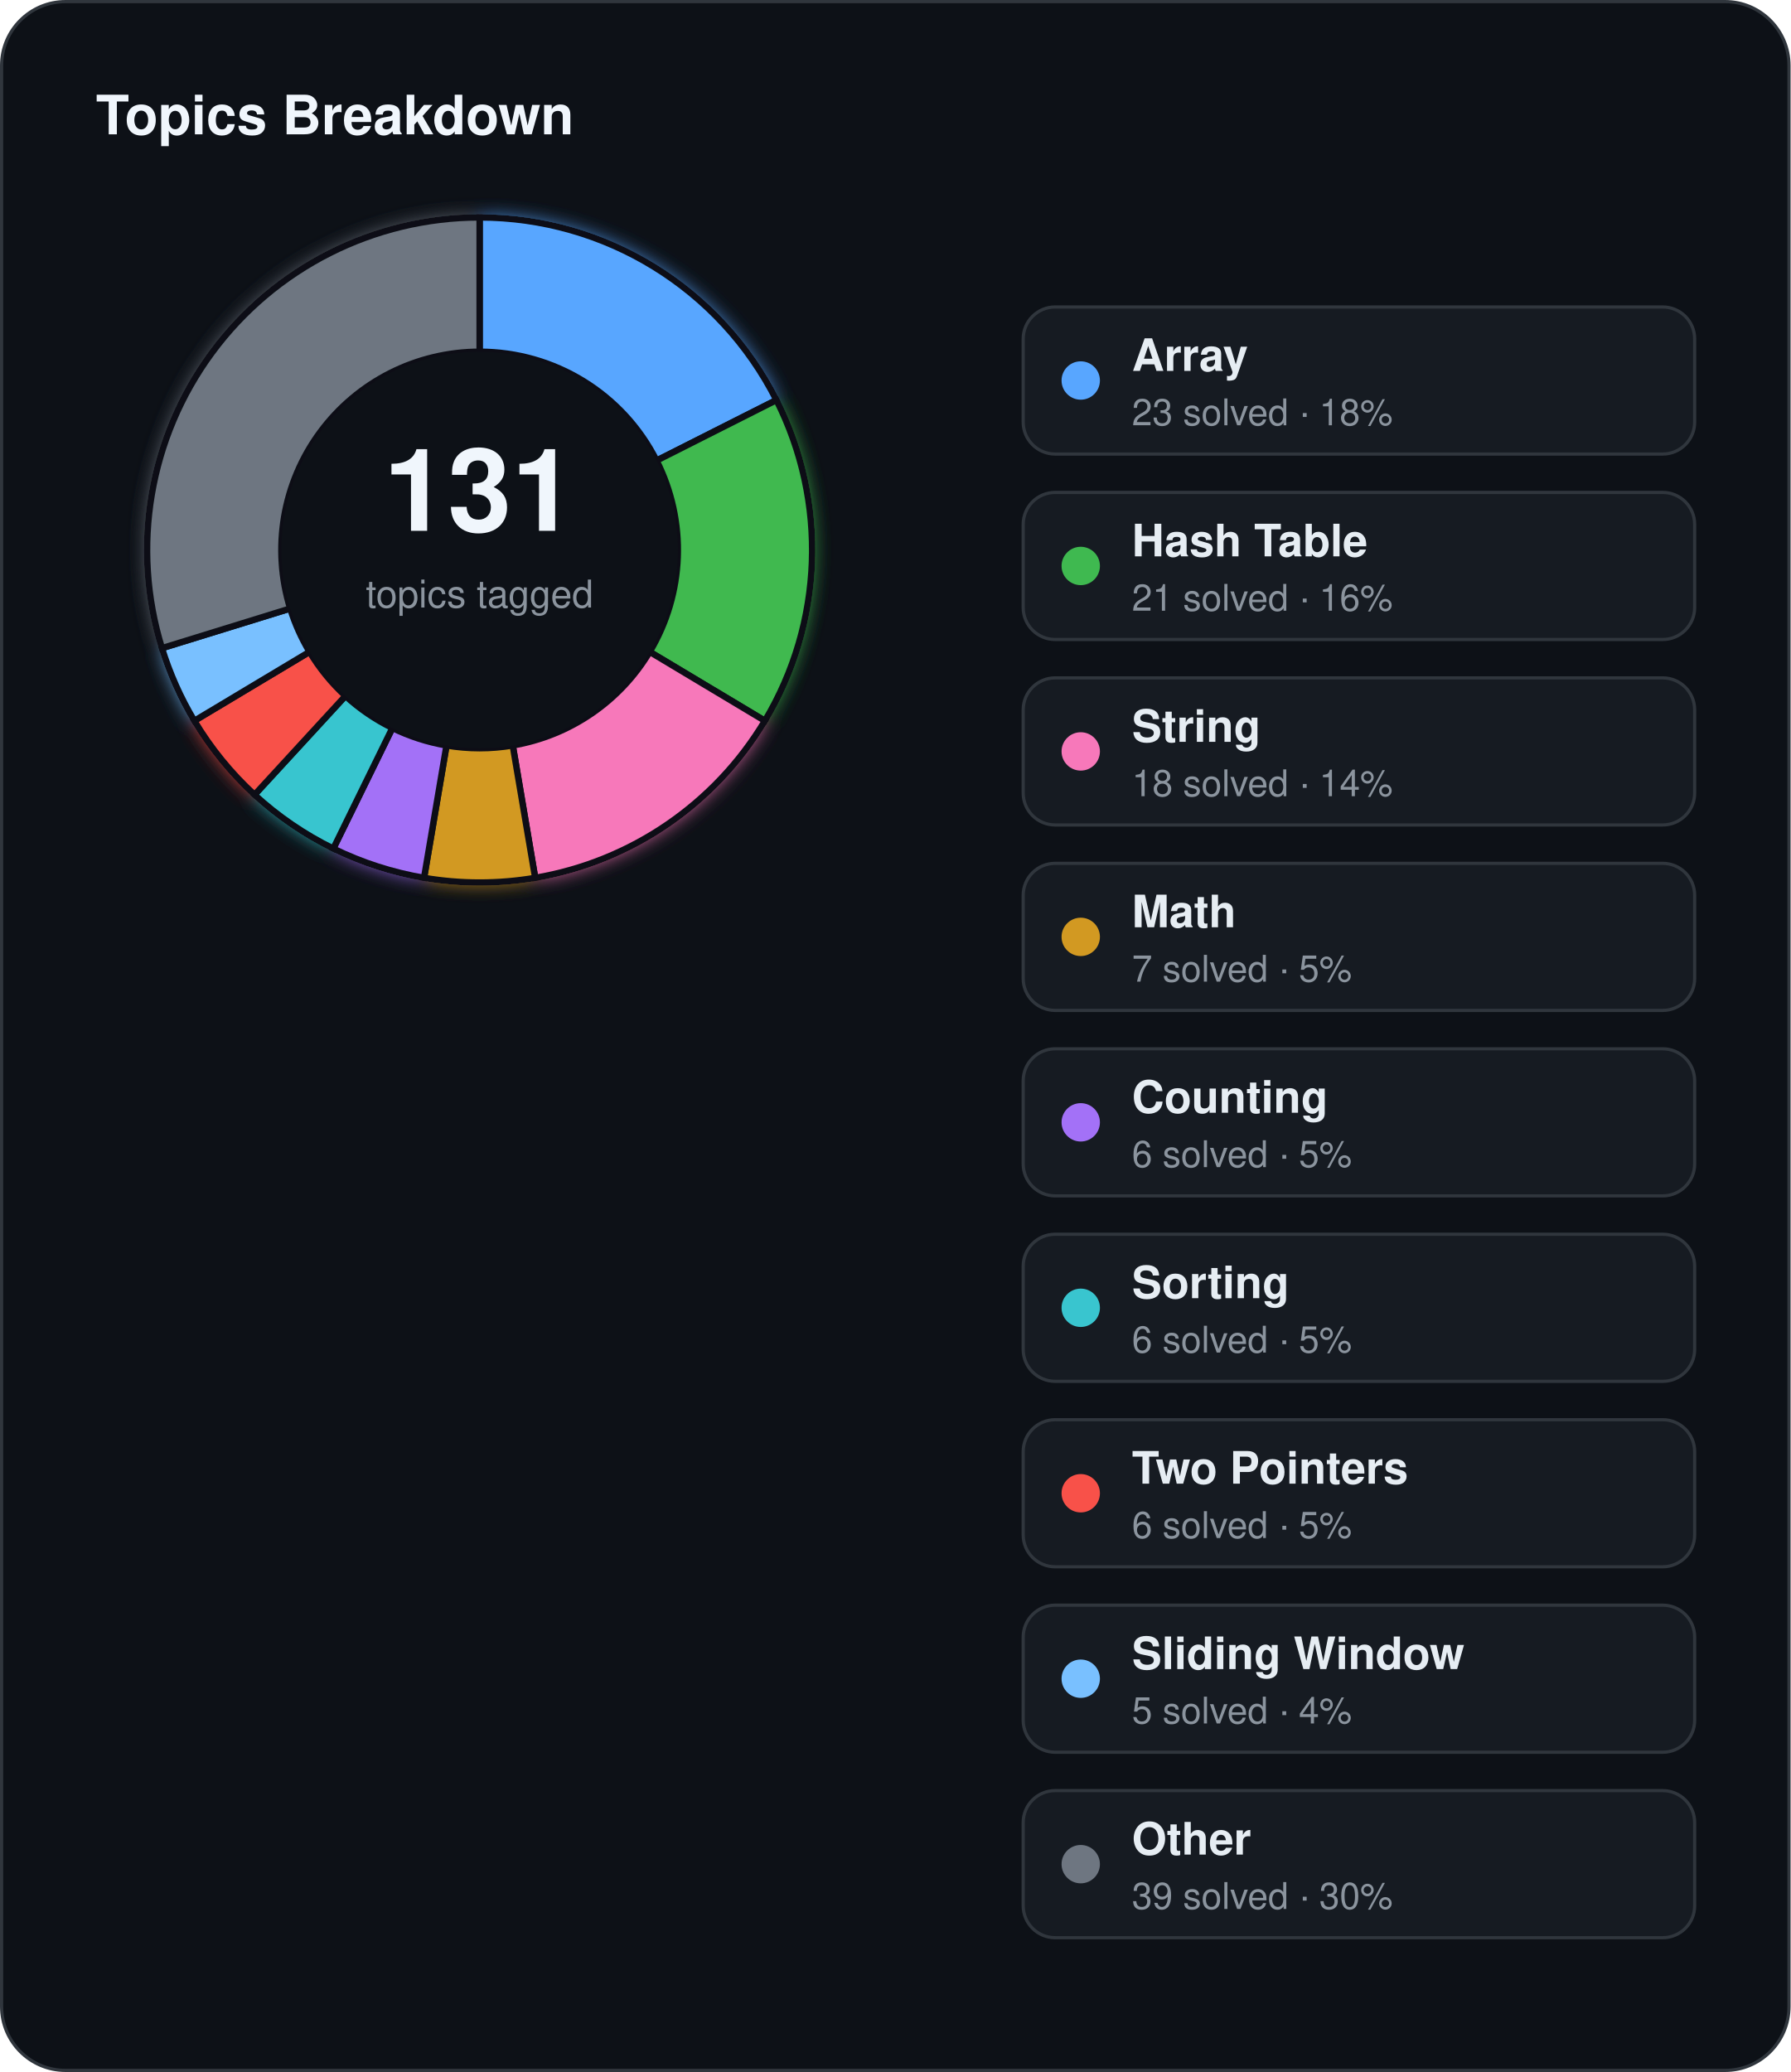
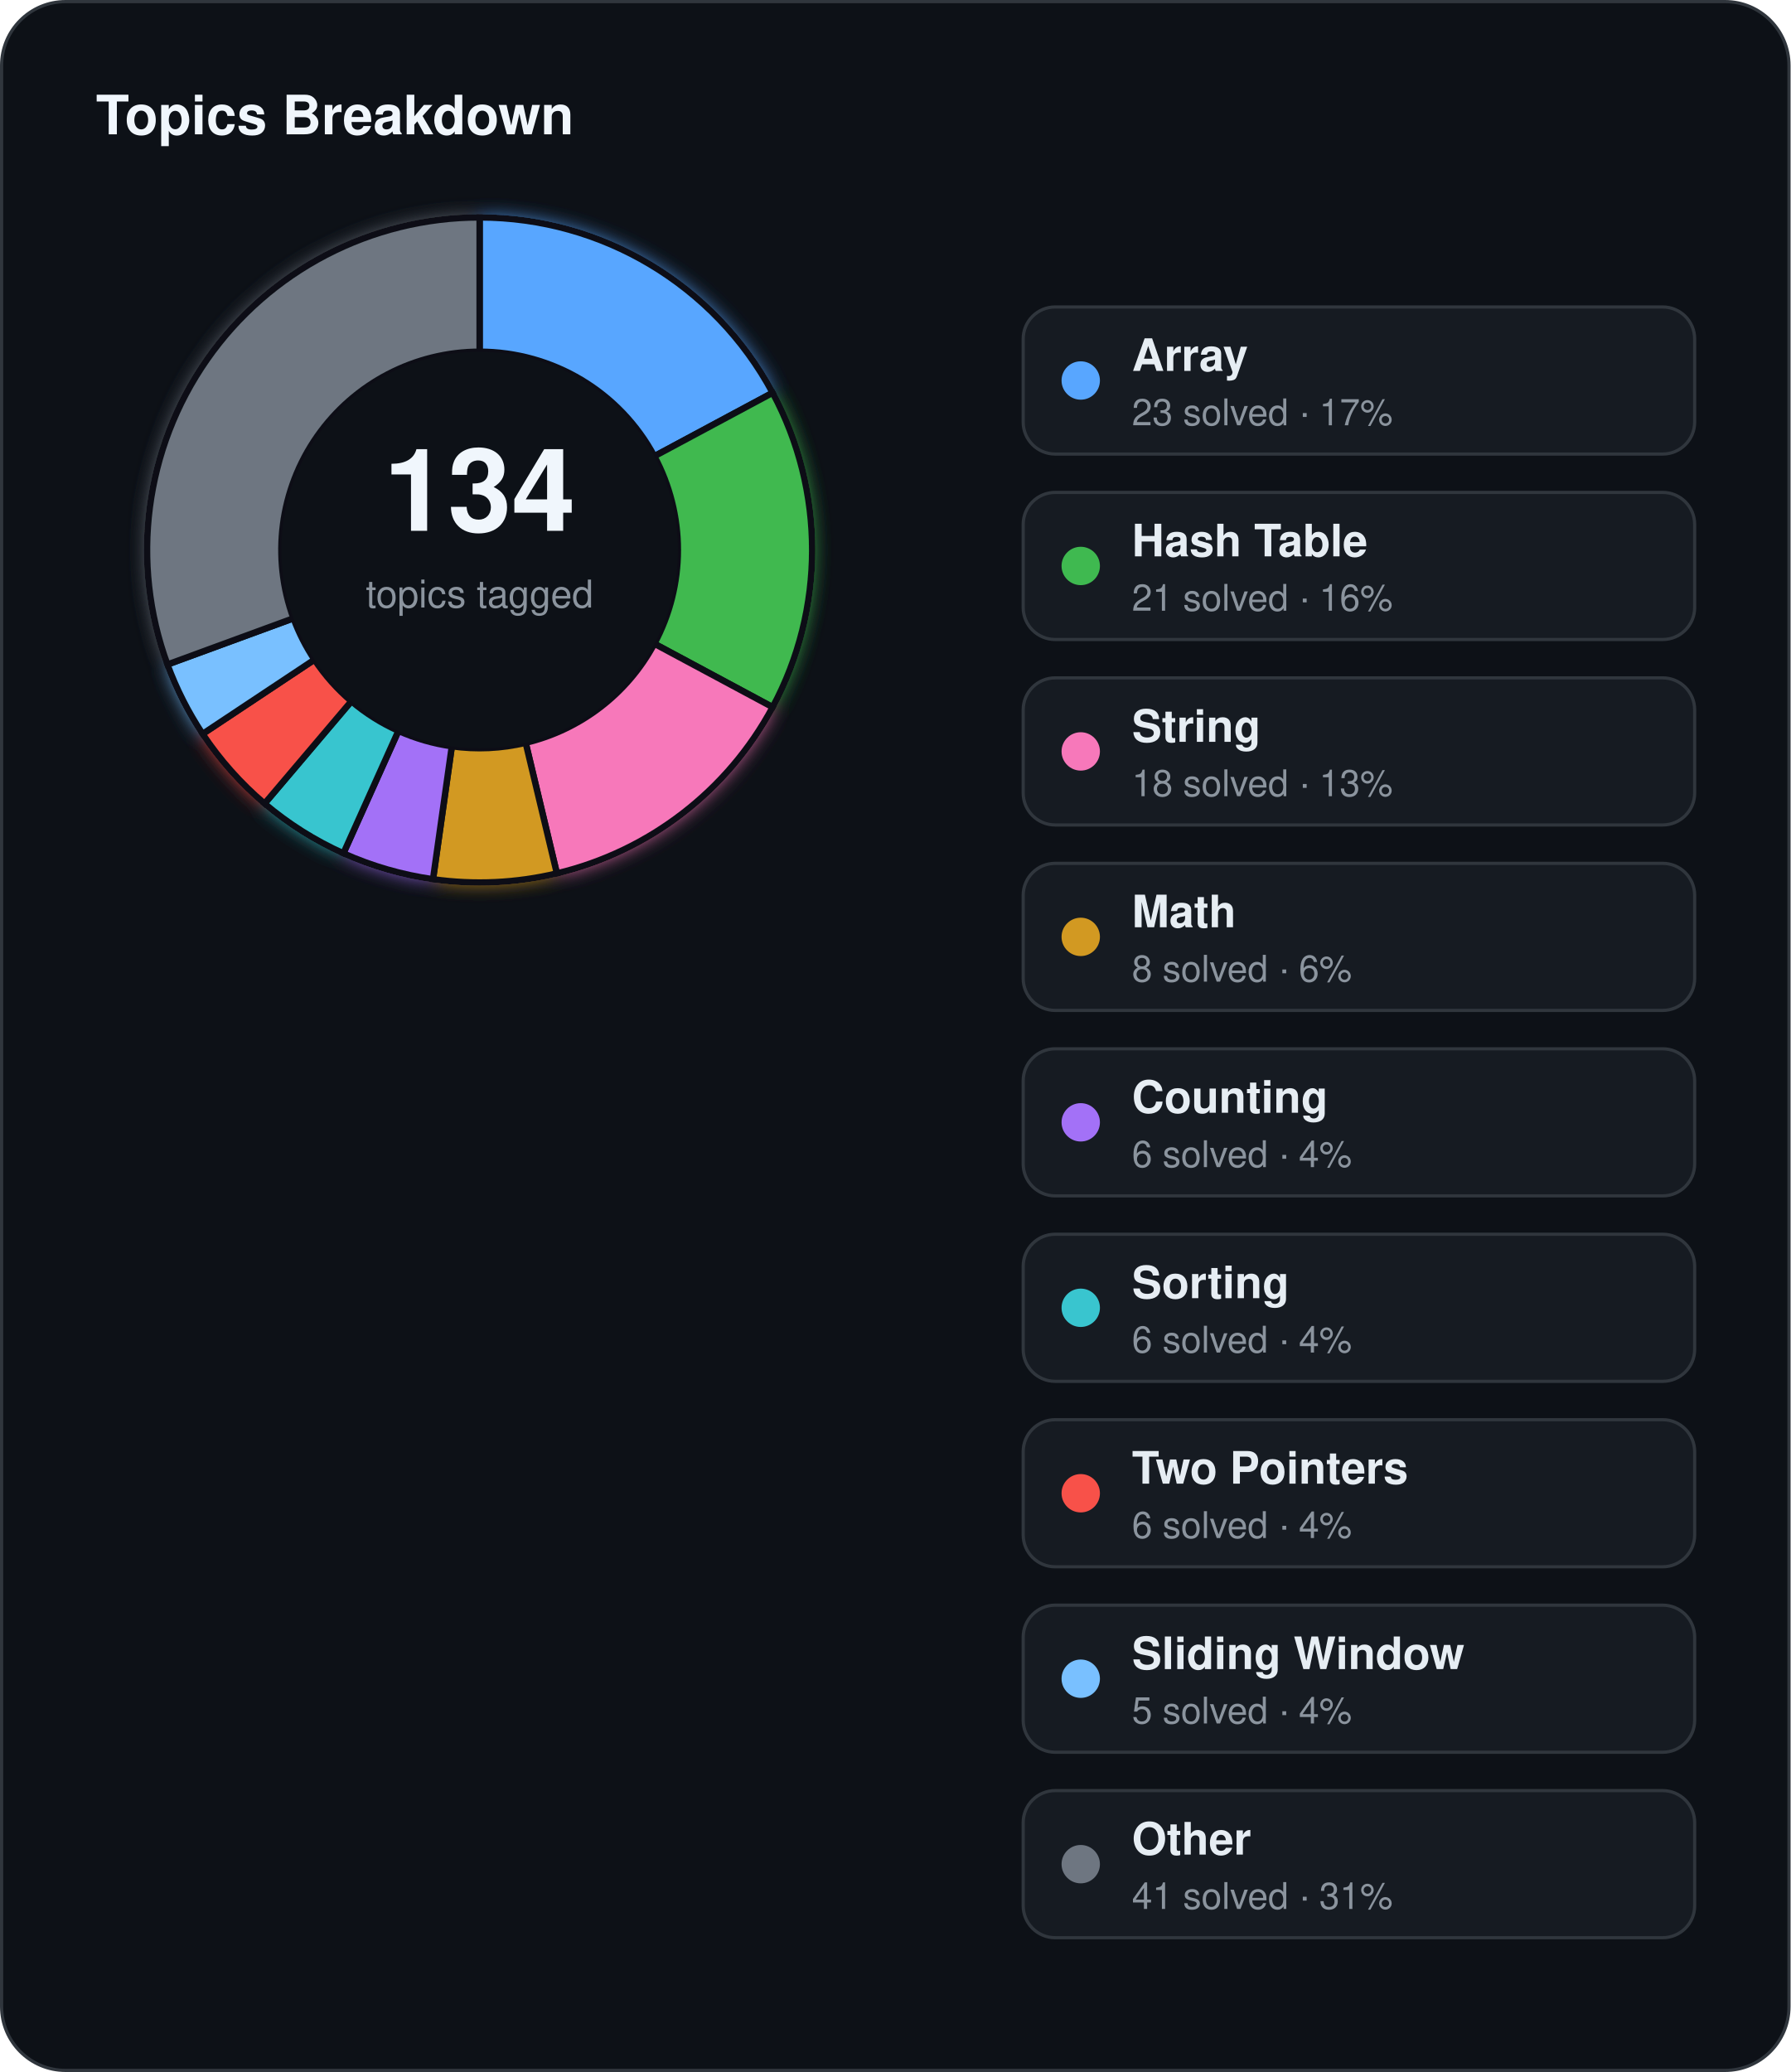
<svg xmlns="http://www.w3.org/2000/svg" width="560" height="648" viewBox="0 0 560 648">
  <defs>
    <filter id="topics-glow" x="-60%" y="-60%" width="220%" height="220%">
      <feGaussianBlur stdDeviation="3" result="blur" />
      <feMerge>
        <feMergeNode in="blur" />
        <feMergeNode in="SourceGraphic" />
      </feMerge>
    </filter>
  </defs>
  <rect x="0.5" y="0.5" width="559" height="647" rx="20" fill="#0d1117" stroke="#30363d" stroke-width="1" />
  <text x="30" y="42" fill="#f0f6fc" font-family="Segoe UI, Helvetica, Arial, sans-serif" font-size="17" font-weight="700">Topics Breakdown</text>
  <g filter="url(#topics-glow)">
-     <path d="M 150.00,68.00 A 104,104 0 0 1 242.83,125.12 L 205.34,144.05 A 62,62 0 0 0 150.00,110.00 Z" fill="#58a6ff" stroke="#0d1117" stroke-width="2" />
-     <path d="M 242.83,125.12 A 104,104 0 0 1 239.22,225.43 L 203.19,203.85 A 62,62 0 0 0 205.34,144.05 Z" fill="#3fb950" stroke="#0d1117" stroke-width="2" />
-     <path d="M 239.22,225.43 A 104,104 0 0 1 167.38,274.54 L 160.36,233.13 A 62,62 0 0 0 203.19,203.85 Z" fill="#f778ba" stroke="#0d1117" stroke-width="2" />
-     <path d="M 167.38,274.54 A 104,104 0 0 1 132.62,274.54 L 139.64,233.13 A 62,62 0 0 0 160.36,233.13 Z" fill="#d29922" stroke="#0d1117" stroke-width="2" />
-     <path d="M 132.62,274.54 A 104,104 0 0 1 104.24,265.39 L 122.72,227.67 A 62,62 0 0 0 139.64,233.13 Z" fill="#a371f7" stroke="#0d1117" stroke-width="2" />
-     <path d="M 104.24,265.39 A 104,104 0 0 1 79.61,248.56 L 108.04,217.64 A 62,62 0 0 0 122.72,227.67 Z" fill="#39c5cf" stroke="#0d1117" stroke-width="2" />
-     <path d="M 79.61,248.56 A 104,104 0 0 1 60.78,225.43 L 96.81,203.85 A 62,62 0 0 0 108.04,217.64 Z" fill="#f85149" stroke="#0d1117" stroke-width="2" />
-     <path d="M 60.78,225.43 A 104,104 0 0 1 50.64,202.71 L 90.76,190.31 A 62,62 0 0 0 96.81,203.85 Z" fill="#79c0ff" stroke="#0d1117" stroke-width="2" />
-     <path d="M 50.64,202.71 A 104,104 0 0 1 150.00,68.00 L 150.00,110.00 A 62,62 0 0 0 90.76,190.31 Z" fill="#6e7681" stroke="#0d1117" stroke-width="2" />
+     <path d="M 150.00,68.00 A 104,104 0 0 1 241.65,122.84 L 204.64,142.69 A 62,62 0 0 0 150.00,110.00 Z" fill="#58a6ff" stroke="#0d1117" stroke-width="2" />
+     <path d="M 241.65,122.84 A 104,104 0 0 1 241.65,221.16 L 204.64,201.31 A 62,62 0 0 0 204.64,142.69 Z" fill="#3fb950" stroke="#0d1117" stroke-width="2" />
+     <path d="M 241.65,221.16 A 104,104 0 0 1 174.16,273.15 L 164.40,232.30 A 62,62 0 0 0 204.64,201.31 Z" fill="#f778ba" stroke="#0d1117" stroke-width="2" />
+     <path d="M 174.16,273.15 A 104,104 0 0 1 135.42,274.97 L 141.31,233.39 A 62,62 0 0 0 164.40,232.30 Z" fill="#d29922" stroke="#0d1117" stroke-width="2" />
+     <path d="M 135.42,274.97 A 104,104 0 0 1 107.40,266.88 L 124.61,228.56 A 62,62 0 0 0 141.31,233.39 Z" fill="#a371f7" stroke="#0d1117" stroke-width="2" />
+     <path d="M 107.40,266.88 A 104,104 0 0 1 82.74,251.32 L 109.90,219.29 A 62,62 0 0 0 124.61,228.56 Z" fill="#39c5cf" stroke="#0d1117" stroke-width="2" />
+     <path d="M 82.74,251.32 A 104,104 0 0 1 63.36,229.53 L 98.35,206.29 A 62,62 0 0 0 109.90,219.29 Z" fill="#f85149" stroke="#0d1117" stroke-width="2" />
+     <path d="M 63.36,229.53 A 104,104 0 0 1 52.36,207.82 L 91.79,193.36 A 62,62 0 0 0 98.35,206.29 Z" fill="#79c0ff" stroke="#0d1117" stroke-width="2" />
+     <path d="M 52.36,207.82 A 104,104 0 0 1 150.00,68.00 L 150.00,110.00 A 62,62 0 0 0 91.79,193.36 Z" fill="#6e7681" stroke="#0d1117" stroke-width="2" />
  </g>
  <circle cx="150" cy="172" r="62" fill="#0d1117" />
-   <text x="150" y="166" text-anchor="middle" fill="#f0f6fc" font-family="Segoe UI, Helvetica, Arial, sans-serif" font-size="36" font-weight="700">131</text>
+   <text x="150" y="166" text-anchor="middle" fill="#f0f6fc" font-family="Segoe UI, Helvetica, Arial, sans-serif" font-size="36" font-weight="700">134</text>
  <text x="150" y="190" text-anchor="middle" fill="#8b949e" font-family="Segoe UI, Helvetica, Arial, sans-serif" font-size="12">topics tagged</text>
  <rect x="320" y="96" width="210" height="46" rx="10" fill="#161b22" stroke="#30363d" stroke-width="1" />
  <circle cx="338" cy="119" r="6" fill="#58a6ff" />
  <text x="354" y="116" fill="#e6edf3" font-family="Segoe UI, Helvetica, Arial, sans-serif" font-size="14" font-weight="600">Array</text>
-   <text x="354" y="133" fill="#8b949e" font-family="Segoe UI, Helvetica, Arial, sans-serif" font-size="11.5">23 solved · 18%</text>
+   <text x="354" y="133" fill="#8b949e" font-family="Segoe UI, Helvetica, Arial, sans-serif" font-size="11.5">23 solved · 17%</text>
  <rect x="320" y="154" width="210" height="46" rx="10" fill="#161b22" stroke="#30363d" stroke-width="1" />
  <circle cx="338" cy="177" r="6" fill="#3fb950" />
  <text x="354" y="174" fill="#e6edf3" font-family="Segoe UI, Helvetica, Arial, sans-serif" font-size="14" font-weight="600">Hash Table</text>
  <text x="354" y="191" fill="#8b949e" font-family="Segoe UI, Helvetica, Arial, sans-serif" font-size="11.5">21 solved · 16%</text>
  <rect x="320" y="212" width="210" height="46" rx="10" fill="#161b22" stroke="#30363d" stroke-width="1" />
  <circle cx="338" cy="235" r="6" fill="#f778ba" />
  <text x="354" y="232" fill="#e6edf3" font-family="Segoe UI, Helvetica, Arial, sans-serif" font-size="14" font-weight="600">String</text>
-   <text x="354" y="249" fill="#8b949e" font-family="Segoe UI, Helvetica, Arial, sans-serif" font-size="11.5">18 solved · 14%</text>
+   <text x="354" y="249" fill="#8b949e" font-family="Segoe UI, Helvetica, Arial, sans-serif" font-size="11.5">18 solved · 13%</text>
  <rect x="320" y="270" width="210" height="46" rx="10" fill="#161b22" stroke="#30363d" stroke-width="1" />
  <circle cx="338" cy="293" r="6" fill="#d29922" />
  <text x="354" y="290" fill="#e6edf3" font-family="Segoe UI, Helvetica, Arial, sans-serif" font-size="14" font-weight="600">Math</text>
-   <text x="354" y="307" fill="#8b949e" font-family="Segoe UI, Helvetica, Arial, sans-serif" font-size="11.5">7 solved · 5%</text>
+   <text x="354" y="307" fill="#8b949e" font-family="Segoe UI, Helvetica, Arial, sans-serif" font-size="11.5">8 solved · 6%</text>
  <rect x="320" y="328" width="210" height="46" rx="10" fill="#161b22" stroke="#30363d" stroke-width="1" />
  <circle cx="338" cy="351" r="6" fill="#a371f7" />
  <text x="354" y="348" fill="#e6edf3" font-family="Segoe UI, Helvetica, Arial, sans-serif" font-size="14" font-weight="600">Counting</text>
-   <text x="354" y="365" fill="#8b949e" font-family="Segoe UI, Helvetica, Arial, sans-serif" font-size="11.5">6 solved · 5%</text>
+   <text x="354" y="365" fill="#8b949e" font-family="Segoe UI, Helvetica, Arial, sans-serif" font-size="11.5">6 solved · 4%</text>
  <rect x="320" y="386" width="210" height="46" rx="10" fill="#161b22" stroke="#30363d" stroke-width="1" />
  <circle cx="338" cy="409" r="6" fill="#39c5cf" />
  <text x="354" y="406" fill="#e6edf3" font-family="Segoe UI, Helvetica, Arial, sans-serif" font-size="14" font-weight="600">Sorting</text>
-   <text x="354" y="423" fill="#8b949e" font-family="Segoe UI, Helvetica, Arial, sans-serif" font-size="11.5">6 solved · 5%</text>
+   <text x="354" y="423" fill="#8b949e" font-family="Segoe UI, Helvetica, Arial, sans-serif" font-size="11.5">6 solved · 4%</text>
  <rect x="320" y="444" width="210" height="46" rx="10" fill="#161b22" stroke="#30363d" stroke-width="1" />
  <circle cx="338" cy="467" r="6" fill="#f85149" />
  <text x="354" y="464" fill="#e6edf3" font-family="Segoe UI, Helvetica, Arial, sans-serif" font-size="14" font-weight="600">Two Pointers</text>
-   <text x="354" y="481" fill="#8b949e" font-family="Segoe UI, Helvetica, Arial, sans-serif" font-size="11.5">6 solved · 5%</text>
+   <text x="354" y="481" fill="#8b949e" font-family="Segoe UI, Helvetica, Arial, sans-serif" font-size="11.5">6 solved · 4%</text>
  <rect x="320" y="502" width="210" height="46" rx="10" fill="#161b22" stroke="#30363d" stroke-width="1" />
  <circle cx="338" cy="525" r="6" fill="#79c0ff" />
  <text x="354" y="522" fill="#e6edf3" font-family="Segoe UI, Helvetica, Arial, sans-serif" font-size="14" font-weight="600">Sliding Window</text>
  <text x="354" y="539" fill="#8b949e" font-family="Segoe UI, Helvetica, Arial, sans-serif" font-size="11.5">5 solved · 4%</text>
  <rect x="320" y="560" width="210" height="46" rx="10" fill="#161b22" stroke="#30363d" stroke-width="1" />
  <circle cx="338" cy="583" r="6" fill="#6e7681" />
  <text x="354" y="580" fill="#e6edf3" font-family="Segoe UI, Helvetica, Arial, sans-serif" font-size="14" font-weight="600">Other</text>
-   <text x="354" y="597" fill="#8b949e" font-family="Segoe UI, Helvetica, Arial, sans-serif" font-size="11.5">39 solved · 30%</text>
+   <text x="354" y="597" fill="#8b949e" font-family="Segoe UI, Helvetica, Arial, sans-serif" font-size="11.5">41 solved · 31%</text>
</svg>
